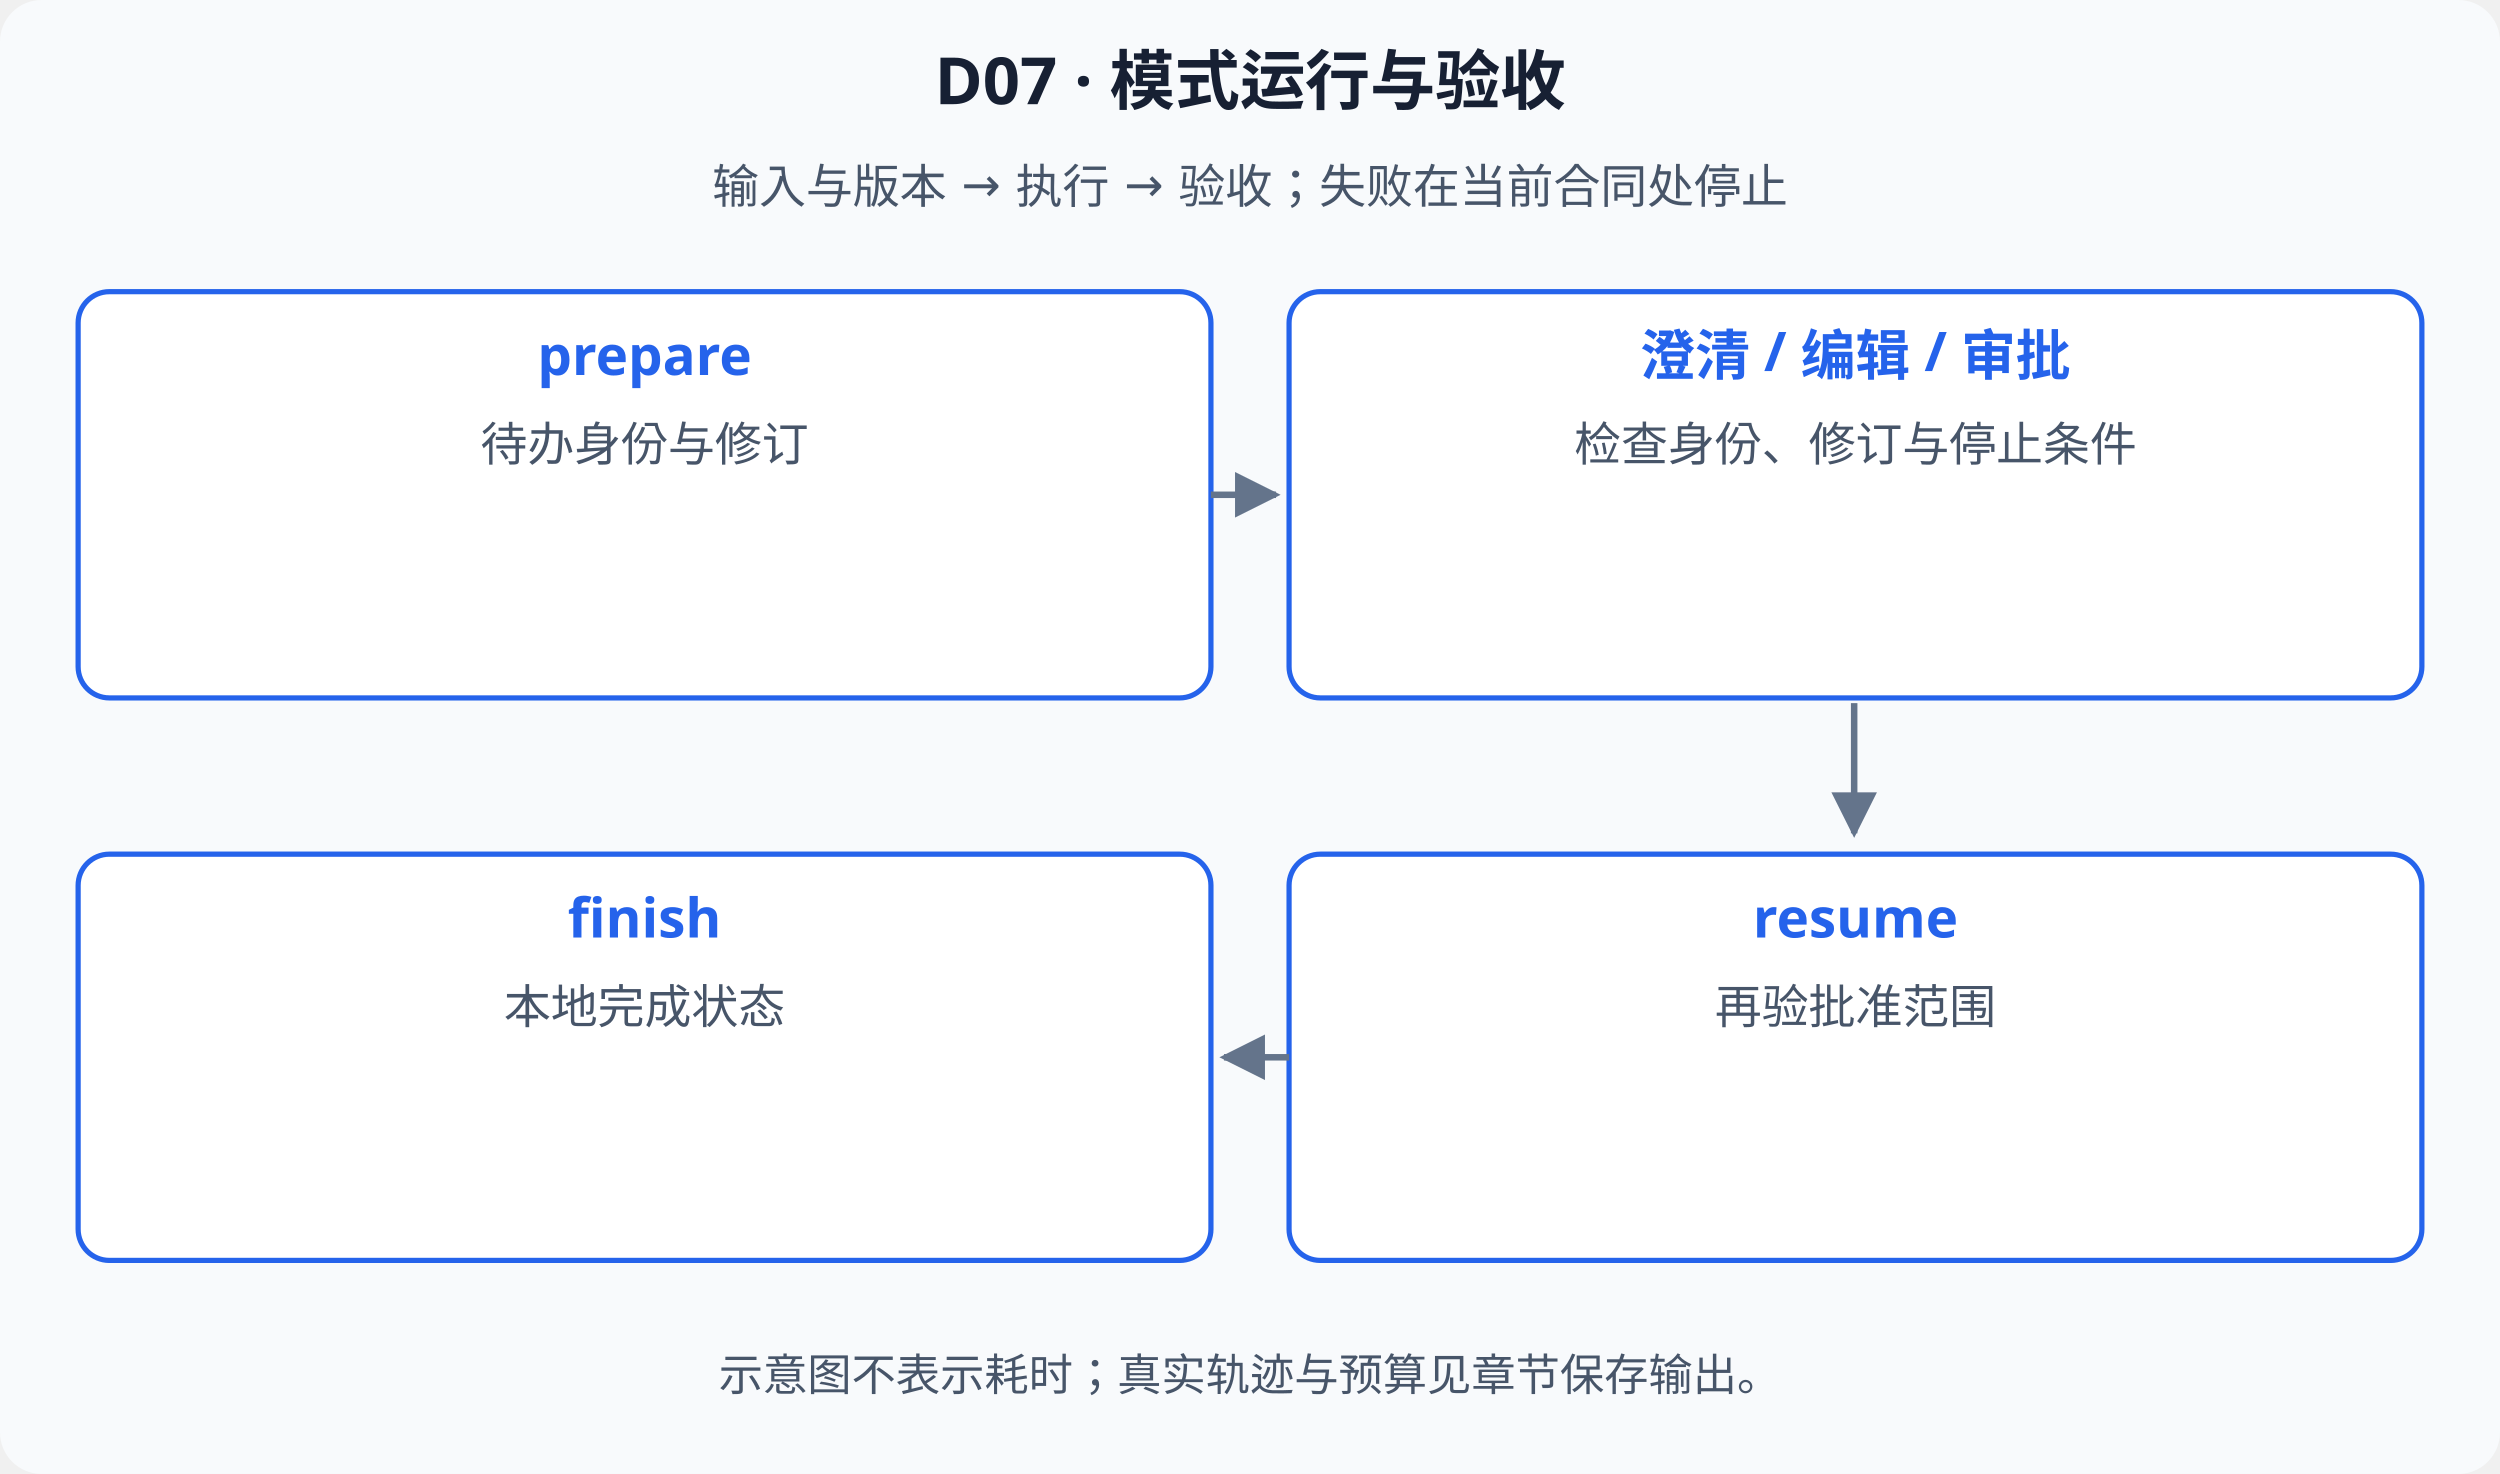
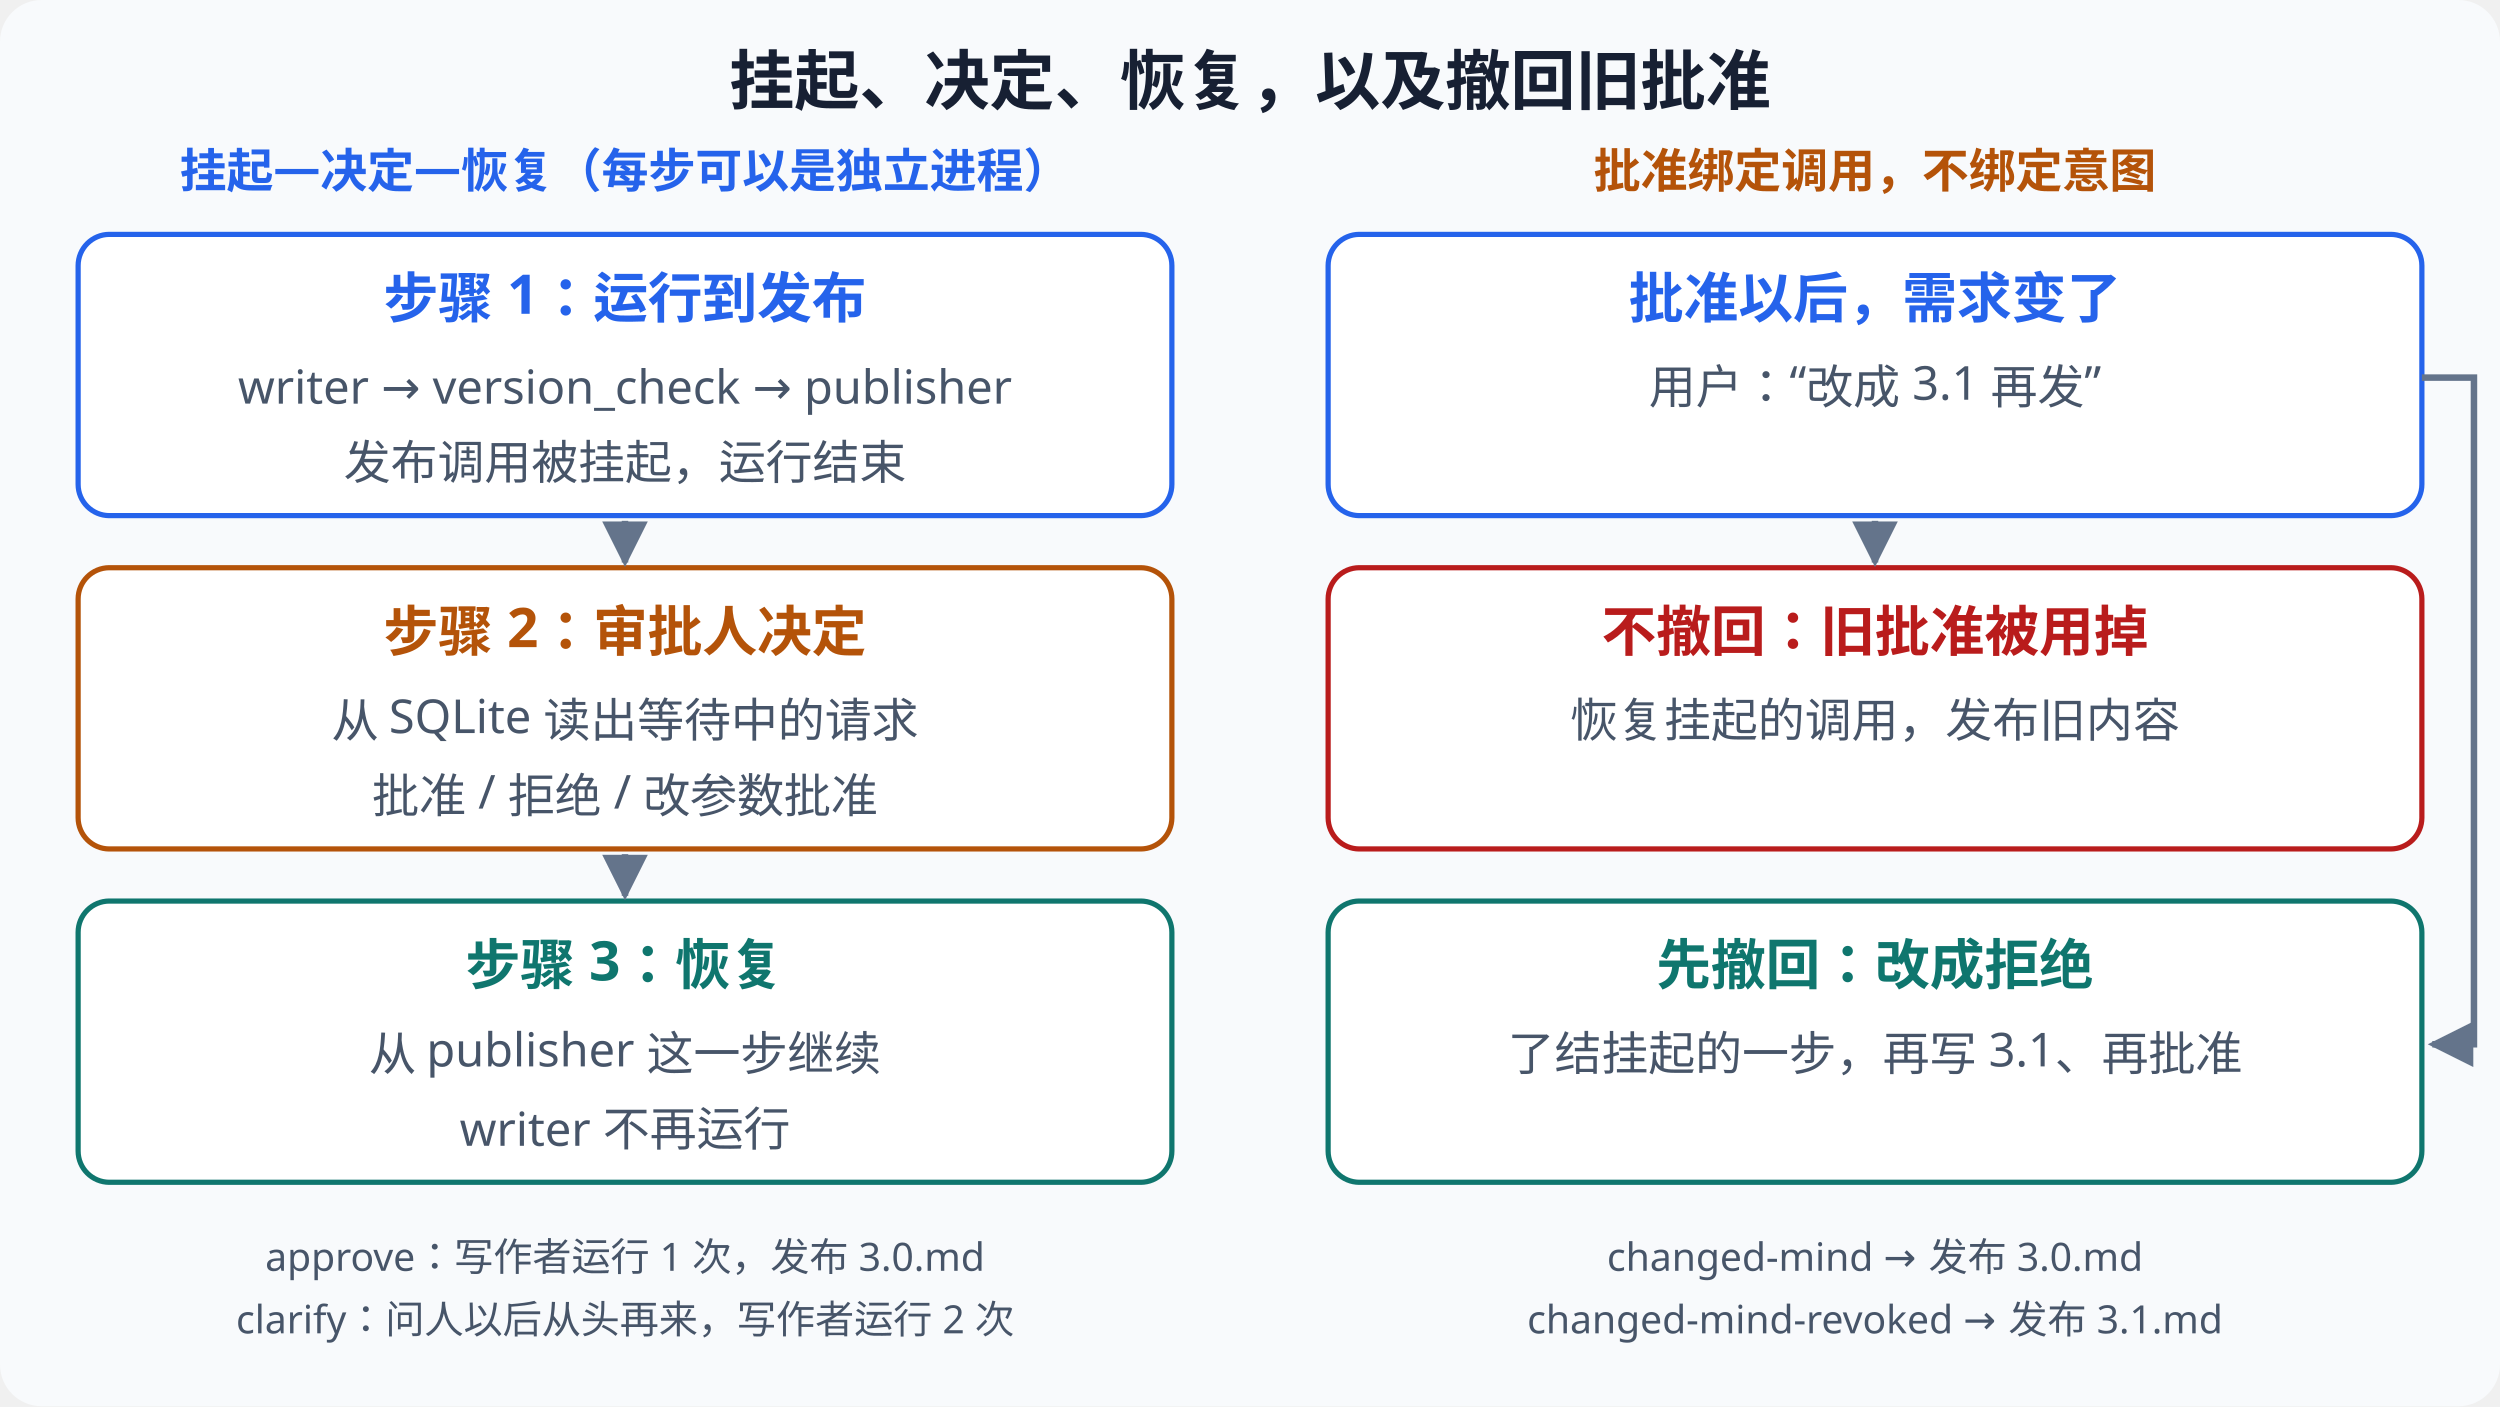
- <svg xmlns="http://www.w3.org/2000/svg" width="960" height="566" viewBox="0 0 960 566" role="img" aria-labelledby="title desc">
+ <svg xmlns="http://www.w3.org/2000/svg" width="960" height="540" viewBox="0 0 960 540" role="img" aria-labelledby="title desc">
  <defs>
    <marker id="arrow" viewBox="0 0 10 10" refX="9" refY="5" markerWidth="7" markerHeight="7" orient="auto">
      <path d="M0 0L10 5L0 10Z" fill="#64748b" />
    </marker>
  </defs>
-   <rect width="960" height="566" rx="16" fill="#f8fafc" />
+   <rect width="960" height="540" rx="16" fill="#f8fafc" />
  <g font-family="PingFang SC, Microsoft YaHei, sans-serif">
-     <text x="480" y="40" text-anchor="middle" font-size="25" fill="#172033" font-weight="700">D07 · 模式运行与验收</text>
-     <text x="480" y="78" text-anchor="middle" font-size="18" fill="#475569" font-weight="400">输入与版本 → 执行 → 验收；失败在当前合同处停止</text>
-     <rect x="30" y="112" width="435" height="156" rx="12" fill="#fff" stroke="#2563eb" stroke-width="2" />
-     <text x="247.5" y="144" text-anchor="middle" font-size="21" fill="#2563eb" font-weight="700">prepare</text>
-     <text x="247.5" y="177" text-anchor="middle" font-size="18" fill="#475569" font-weight="400">待办身份与修订</text>
-     <rect x="495" y="112" width="435" height="156" rx="12" fill="#fff" stroke="#2563eb" stroke-width="2" />
-     <text x="712.5" y="144" text-anchor="middle" font-size="21" fill="#2563eb" font-weight="700">澄清 / 编辑 / 审批</text>
-     <text x="712.5" y="177" text-anchor="middle" font-size="18" fill="#475569" font-weight="400">检查身份、修订与停止条件</text>
-     <rect x="495" y="328" width="435" height="156" rx="12" fill="#fff" stroke="#2563eb" stroke-width="2" />
-     <text x="712.5" y="360" text-anchor="middle" font-size="21" fill="#2563eb" font-weight="700">resume</text>
-     <text x="712.5" y="393" text-anchor="middle" font-size="18" fill="#475569" font-weight="400">再验批准范围</text>
-     <rect x="30" y="328" width="435" height="156" rx="12" fill="#fff" stroke="#2563eb" stroke-width="2" />
-     <text x="247.5" y="360" text-anchor="middle" font-size="21" fill="#2563eb" font-weight="700">finish</text>
-     <text x="247.5" y="393" text-anchor="middle" font-size="18" fill="#475569" font-weight="400">本地完成状态</text>
-     <path d="M465 190 H490" fill="none" stroke="#64748b" stroke-width="2.5" marker-end="url(#arrow)" />
-     <path d="M712 270 V320" fill="none" stroke="#64748b" stroke-width="2.5" marker-end="url(#arrow)" />
-     <path d="M495 406 H470" fill="none" stroke="#64748b" stroke-width="2.5" marker-end="url(#arrow)" />
-     <text x="480" y="534" text-anchor="middle" font-size="17" fill="#475569" font-weight="400">示意图不表示耗时；真实轨迹与预算见章节保存输出。</text>
+     <text x="480" y="40" text-anchor="middle" font-size="25" fill="#172033" font-weight="700">挂起、决定、恢复，以及撤回旧批准</text>
+     <text x="240" y="72" text-anchor="middle" font-size="18" fill="#2563eb" font-weight="700">挂起—决定—恢复（每步可以是独立进程）</text>
+     <rect x="30" y="90" width="420" height="108" rx="12" fill="#fff" stroke="#2563eb" stroke-width="2" />
+     <text x="240.0" y="122" text-anchor="middle" font-size="21" fill="#2563eb" font-weight="700">步骤 1：运行到发布</text>
+     <text x="240.0" y="155" text-anchor="middle" font-size="18" fill="#475569" font-weight="400">writer → version_check → publisher</text>
+     <text x="240.0" y="184" text-anchor="middle" font-size="18" fill="#475569" font-weight="400">发布调用被挂起，运行结束</text>
+     <rect x="30" y="218" width="420" height="108" rx="12" fill="#fff" stroke="#b45309" stroke-width="2" />
+     <text x="240.0" y="250" text-anchor="middle" font-size="21" fill="#b45309" font-weight="700">步骤 2：审批人决定</text>
+     <text x="240.0" y="283" text-anchor="middle" font-size="18" fill="#475569" font-weight="400">从 SQLite 读出等待中的请求</text>
+     <text x="240.0" y="312" text-anchor="middle" font-size="18" fill="#475569" font-weight="400">批准 / 拒绝 / 改参数批准</text>
+     <path d="M240 200 V216" fill="none" stroke="#64748b" stroke-width="2.5" marker-end="url(#arrow)" />
+     <rect x="30" y="346" width="420" height="108" rx="12" fill="#fff" stroke="#0f766e" stroke-width="2" />
+     <text x="240.0" y="378" text-anchor="middle" font-size="21" fill="#0f766e" font-weight="700">步骤 3：恢复</text>
+     <text x="240.0" y="411" text-anchor="middle" font-size="18" fill="#475569" font-weight="400">从 publisher 这一步继续</text>
+     <text x="240.0" y="440" text-anchor="middle" font-size="18" fill="#475569" font-weight="400">writer 不再运行</text>
+     <path d="M240 328 V344" fill="none" stroke="#64748b" stroke-width="2.5" marker-end="url(#arrow)" />
+     <text x="240" y="488" text-anchor="middle" font-size="15" fill="#475569" font-weight="400">approve：写作者运行 1 次，发布 3.0.md</text>
+     <text x="240" y="512" text-anchor="middle" font-size="15" fill="#475569" font-weight="400">clarify：问人以后从头再来，写作者运行 2 次</text>
+     <text x="720" y="72" text-anchor="middle" font-size="18" fill="#b45309" font-weight="700">批准绑定调用，不绑定意图</text>
+     <rect x="510" y="90" width="420" height="108" rx="12" fill="#fff" stroke="#2563eb" stroke-width="2" />
+     <text x="720.0" y="122" text-anchor="middle" font-size="21" fill="#2563eb" font-weight="700">批准以后，需求变了</text>
+     <text x="720.0" y="155" text-anchor="middle" font-size="18" fill="#475569" font-weight="400">用户：“改成 3.1 再发”</text>
+     <rect x="510" y="218" width="420" height="108" rx="12" fill="#fff" stroke="#b91c1c" stroke-width="2" />
+     <text x="720.0" y="250" text-anchor="middle" font-size="21" fill="#b91c1c" font-weight="700">不撤回：旧批准被用掉</text>
+     <text x="720.0" y="283" text-anchor="middle" font-size="18" fill="#475569" font-weight="400">恢复挂起的调用，发布旧内容</text>
+     <path d="M720 200 V216" fill="none" stroke="#64748b" stroke-width="2.5" marker-end="url(#arrow)" />
+     <rect x="510" y="346" width="420" height="108" rx="12" fill="#fff" stroke="#0f766e" stroke-width="2" />
+     <text x="720.0" y="378" text-anchor="middle" font-size="21" fill="#0f766e" font-weight="700">先撤回：改成拒绝</text>
+     <text x="720.0" y="411" text-anchor="middle" font-size="18" fill="#475569" font-weight="400">了结挂起的一步，再写 3.1、再批准</text>
+     <path d="M930 145 H950 V401 H934" fill="none" stroke="#64748b" stroke-width="2.5" marker-end="url(#arrow)" />
+     <text x="720" y="488" text-anchor="middle" font-size="15" fill="#475569" font-weight="400">changed-mind → 发布 3.0.md</text>
+     <text x="720" y="512" text-anchor="middle" font-size="15" fill="#475569" font-weight="400">changed-mind-revoked → 发布 3.1.md</text>
  </g>
</svg>
